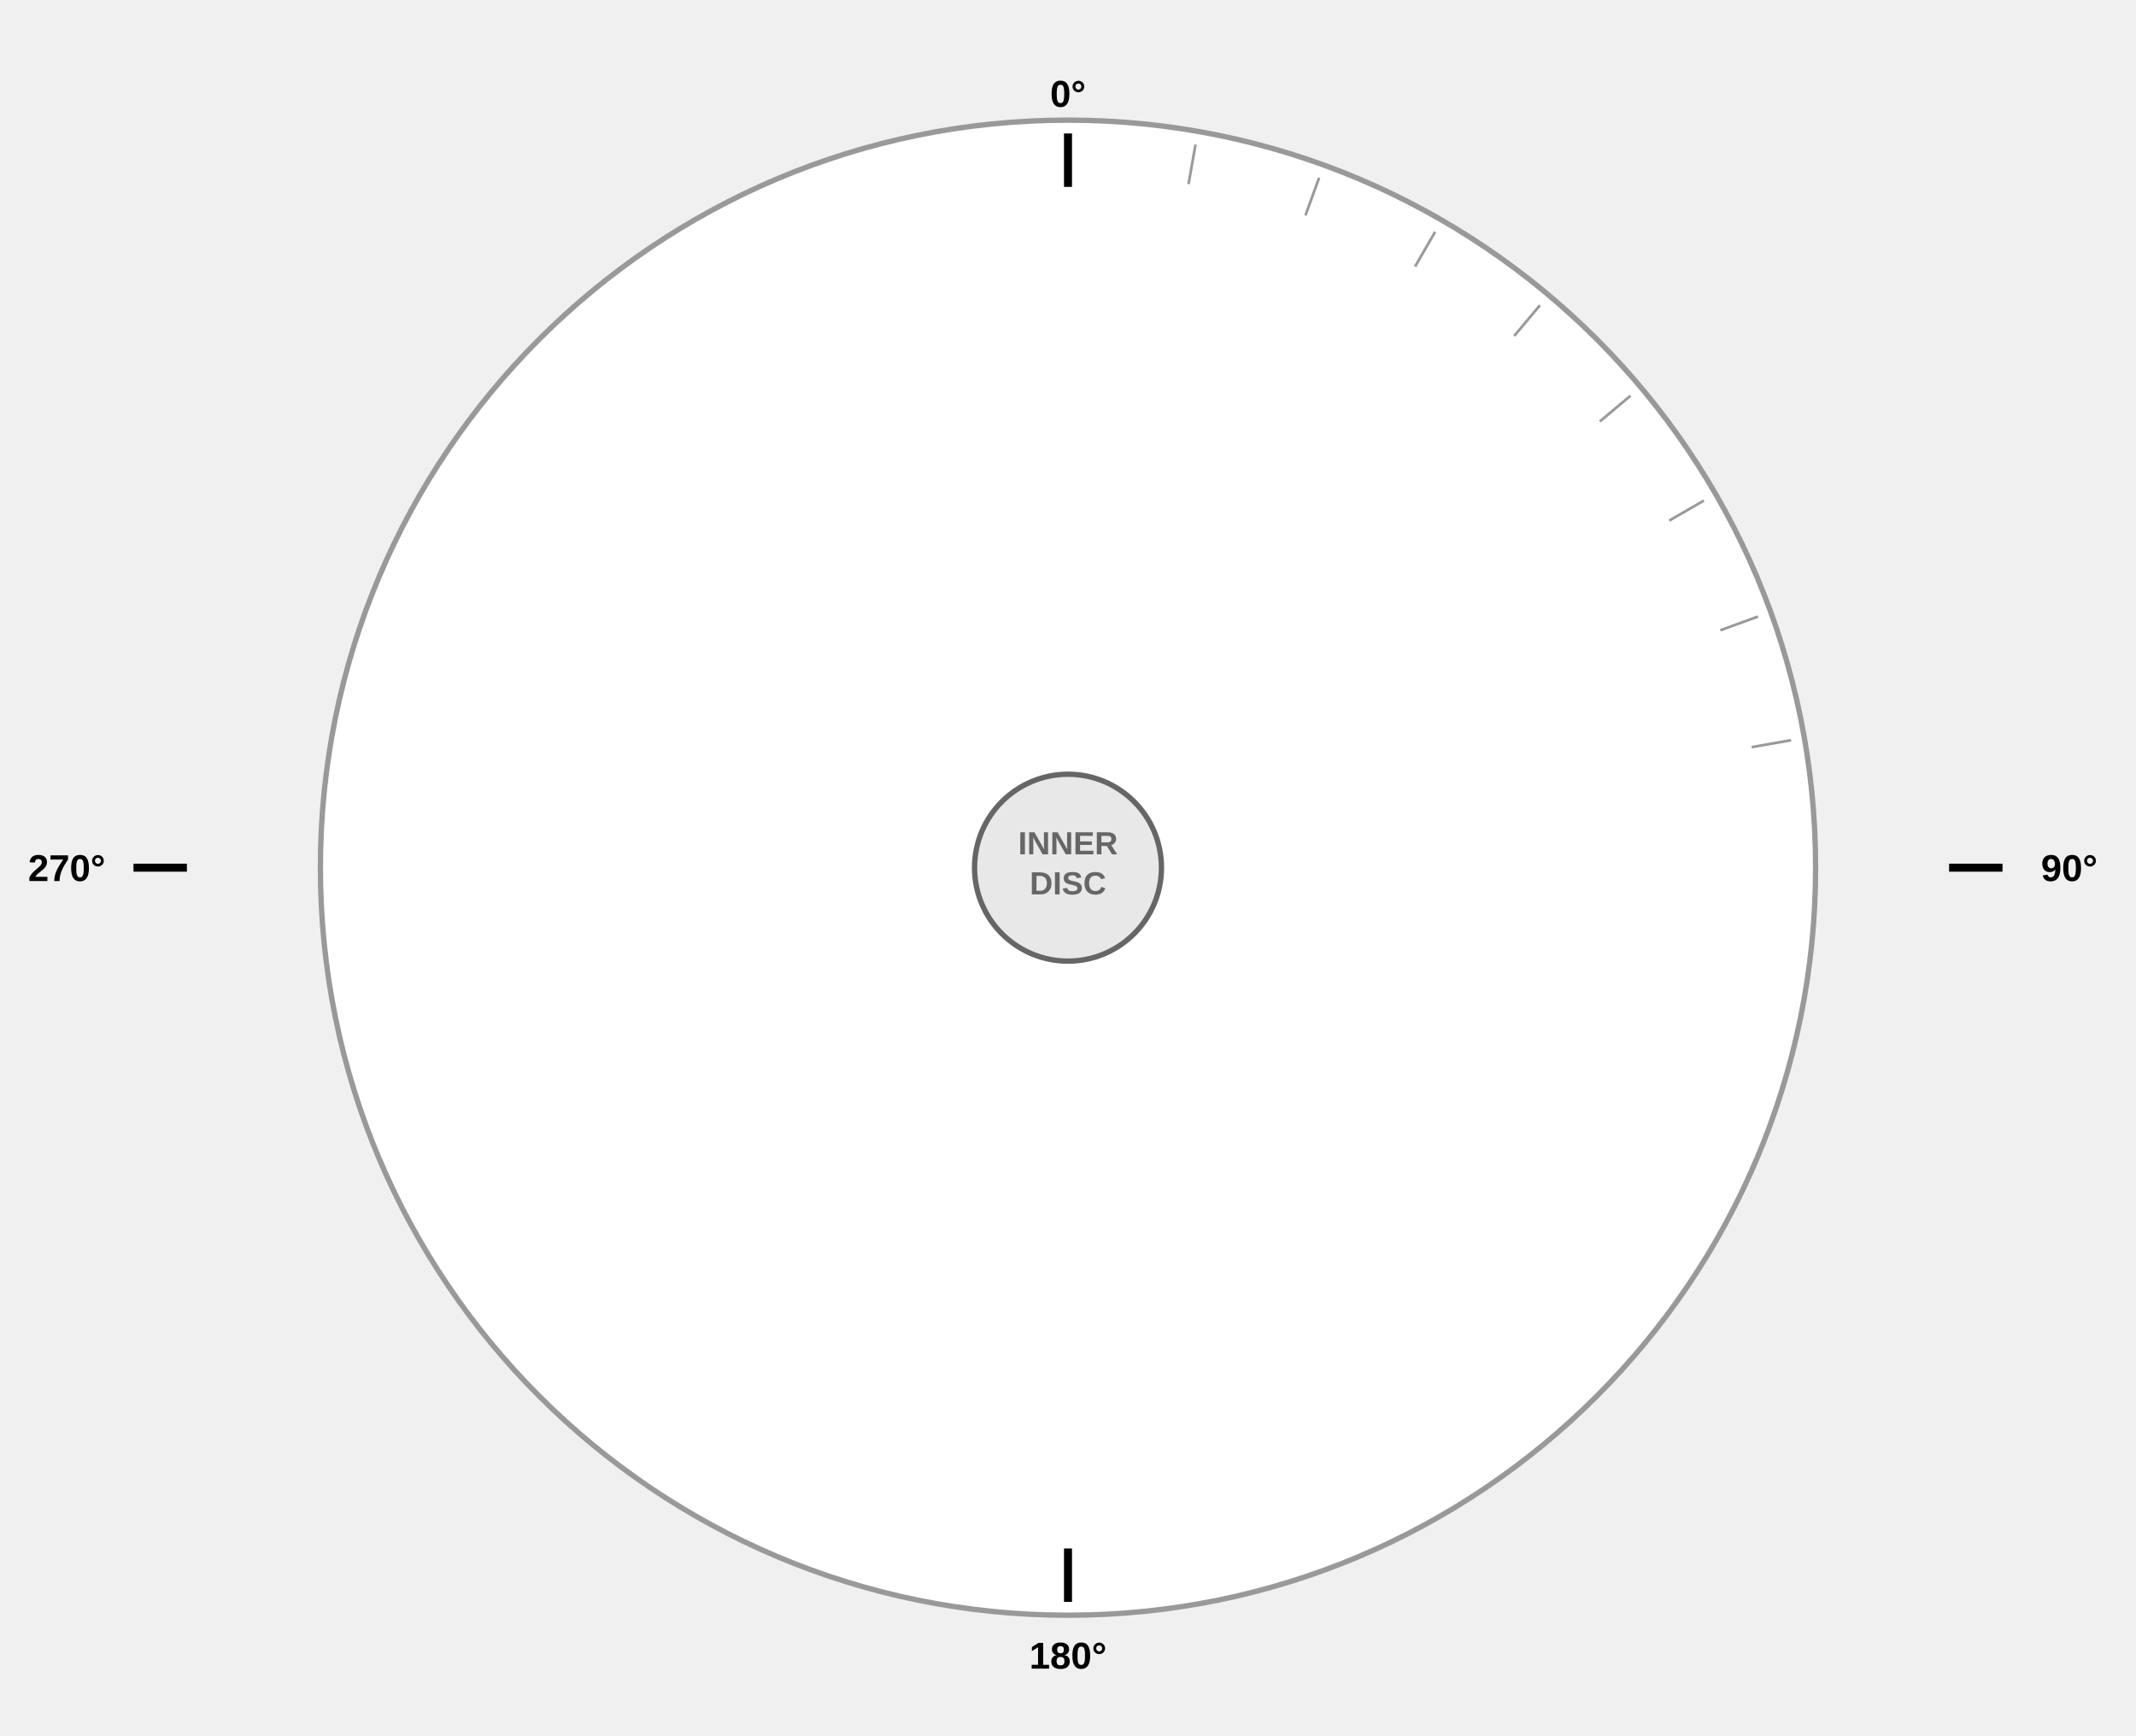
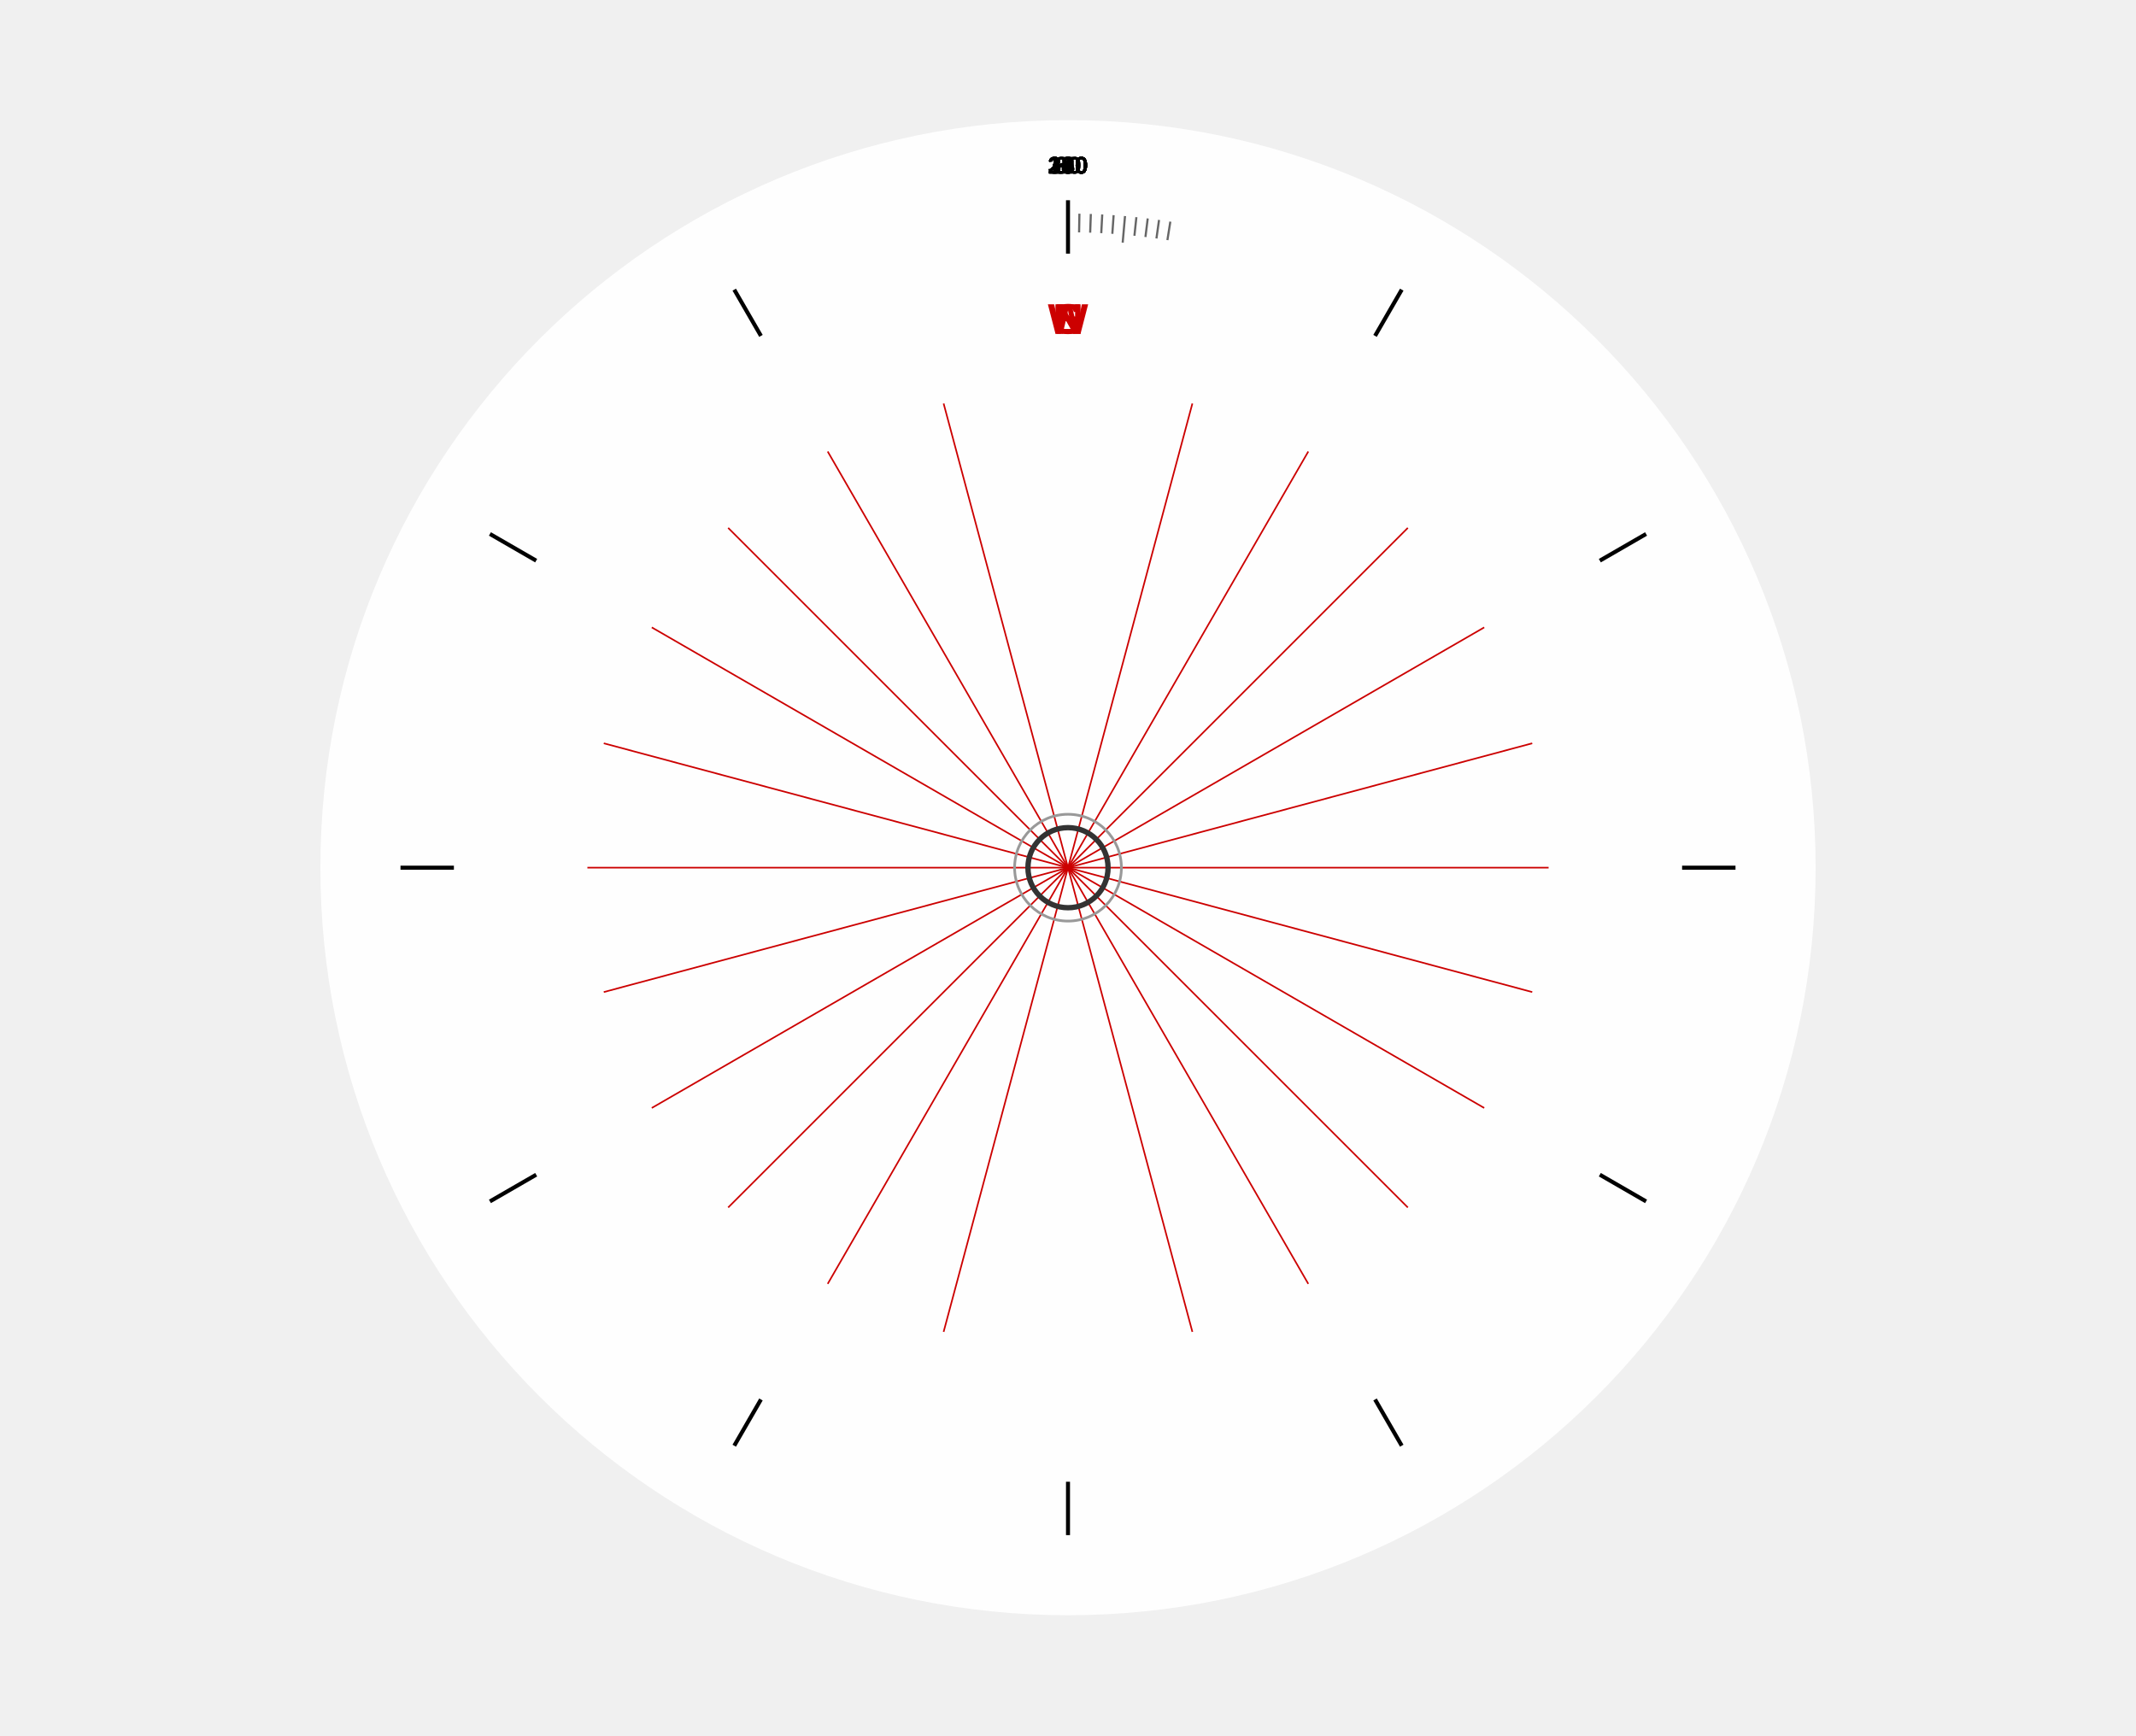
- <svg xmlns="http://www.w3.org/2000/svg" width="800" height="650">
-   <style>text { font-family: Arial, sans-serif; }</style>
-   <circle cx="400" cy="325" r="280" fill="white" stroke="#999" stroke-width="2" />
-   <line x1="400" y1="50" x2="400" y2="70" stroke="#000" stroke-width="3" />
-   <text x="400" y="40" text-anchor="middle" font-weight="bold" font-size="14">0°</text>
-   <line x1="750" y1="325" x2="730" y2="325" stroke="#000" stroke-width="3" />
-   <text x="775" y="330" text-anchor="middle" font-weight="bold" font-size="14">90°</text>
-   <line x1="400" y1="600" x2="400" y2="580" stroke="#000" stroke-width="3" />
-   <text x="400" y="625" text-anchor="middle" font-weight="bold" font-size="14">180°</text>
-   <line x1="50" y1="325" x2="70" y2="325" stroke="#000" stroke-width="3" />
-   <text x="25" y="330" text-anchor="middle" font-weight="bold" font-size="14">270°</text>
-   <g id="ticks">
-     <line x1="400" y1="50" x2="400" y2="65" stroke="#999" stroke-width="1" transform="rotate(10 400 325)" />
-     <line x1="400" y1="50" x2="400" y2="65" stroke="#999" stroke-width="1" transform="rotate(20 400 325)" />
-     <line x1="400" y1="50" x2="400" y2="65" stroke="#999" stroke-width="1" transform="rotate(30 400 325)" />
-     <line x1="400" y1="50" x2="400" y2="65" stroke="#999" stroke-width="1" transform="rotate(40 400 325)" />
-     <line x1="400" y1="50" x2="400" y2="65" stroke="#999" stroke-width="1" transform="rotate(50 400 325)" />
-     <line x1="400" y1="50" x2="400" y2="65" stroke="#999" stroke-width="1" transform="rotate(60 400 325)" />
-     <line x1="400" y1="50" x2="400" y2="65" stroke="#999" stroke-width="1" transform="rotate(70 400 325)" />
-     <line x1="400" y1="50" x2="400" y2="65" stroke="#999" stroke-width="1" transform="rotate(80 400 325)" />
+ <svg xmlns="http://www.w3.org/2000/svg" viewBox="0 0 800 650" width="800" height="650">
+   <defs>
+     <style>
+       .disc-bg { fill: #ffffff; fill-opacity: 0.95; }
+       .degree-text { font-family: Arial, sans-serif; font-size: 9px; fill: #000; font-weight: bold; }
+       .degree-line { stroke: #000; stroke-width: 1.5; }
+       .minor-line { stroke: #666; stroke-width: 0.8; }
+       .wca-line { stroke: #c00; stroke-width: 0.6; }
+       .cardinal { font-family: Arial, sans-serif; font-size: 16px; fill: #c00; font-weight: bold; }
+     </style>
+   </defs>
+   <g transform="translate(400, 325)">
+     <circle class="disc-bg" r="280" />
+     <g id="major-degrees">
+       <g transform="rotate(0)">
+         <line class="degree-line" x1="0" y1="-250" x2="0" y2="-230" />
+         <text class="degree-text" x="0" y="-260" text-anchor="middle">0</text>
+         <text class="cardinal" x="0" y="-200" text-anchor="middle">N</text>
+       </g>
+       <g transform="rotate(30)">
+         <line class="degree-line" x1="0" y1="-250" x2="0" y2="-230" />
+         <text class="degree-text" x="0" y="-260" text-anchor="middle" transform="rotate(-30)">30</text>
+       </g>
+       <g transform="rotate(60)">
+         <line class="degree-line" x1="0" y1="-250" x2="0" y2="-230" />
+         <text class="degree-text" x="0" y="-260" text-anchor="middle" transform="rotate(-60)">60</text>
+       </g>
+       <g transform="rotate(90)">
+         <line class="degree-line" x1="0" y1="-250" x2="0" y2="-230" />
+         <text class="degree-text" x="0" y="-260" text-anchor="middle" transform="rotate(-90)">90</text>
+         <text class="cardinal" x="0" y="-200" text-anchor="middle" transform="rotate(-90)">E</text>
+       </g>
+       <g transform="rotate(120)">
+         <line class="degree-line" x1="0" y1="-250" x2="0" y2="-230" />
+         <text class="degree-text" x="0" y="-260" text-anchor="middle" transform="rotate(-120)">120</text>
+       </g>
+       <g transform="rotate(150)">
+         <line class="degree-line" x1="0" y1="-250" x2="0" y2="-230" />
+         <text class="degree-text" x="0" y="-260" text-anchor="middle" transform="rotate(-150)">150</text>
+       </g>
+       <g transform="rotate(180)">
+         <line class="degree-line" x1="0" y1="-250" x2="0" y2="-230" />
+         <text class="degree-text" x="0" y="-260" text-anchor="middle" transform="rotate(-180)">180</text>
+         <text class="cardinal" x="0" y="-200" text-anchor="middle" transform="rotate(-180)">S</text>
+       </g>
+       <g transform="rotate(210)">
+         <line class="degree-line" x1="0" y1="-250" x2="0" y2="-230" />
+         <text class="degree-text" x="0" y="-260" text-anchor="middle" transform="rotate(-210)">210</text>
+       </g>
+       <g transform="rotate(240)">
+         <line class="degree-line" x1="0" y1="-250" x2="0" y2="-230" />
+         <text class="degree-text" x="0" y="-260" text-anchor="middle" transform="rotate(-240)">240</text>
+       </g>
+       <g transform="rotate(270)">
+         <line class="degree-line" x1="0" y1="-250" x2="0" y2="-230" />
+         <text class="degree-text" x="0" y="-260" text-anchor="middle" transform="rotate(-270)">270</text>
+         <text class="cardinal" x="0" y="-200" text-anchor="middle" transform="rotate(-270)">W</text>
+       </g>
+       <g transform="rotate(300)">
+         <line class="degree-line" x1="0" y1="-250" x2="0" y2="-230" />
+         <text class="degree-text" x="0" y="-260" text-anchor="middle" transform="rotate(-300)">300</text>
+       </g>
+       <g transform="rotate(330)">
+         <line class="degree-line" x1="0" y1="-250" x2="0" y2="-230" />
+         <text class="degree-text" x="0" y="-260" text-anchor="middle" transform="rotate(-330)">330</text>
+       </g>
+     </g>
+     <g id="minor-degrees">
+       <line class="minor-line" x1="0" y1="-245" x2="0" y2="-238" transform="rotate(1)" />
+       <line class="minor-line" x1="0" y1="-245" x2="0" y2="-238" transform="rotate(2)" />
+       <line class="minor-line" x1="0" y1="-245" x2="0" y2="-238" transform="rotate(3)" />
+       <line class="minor-line" x1="0" y1="-245" x2="0" y2="-238" transform="rotate(4)" />
+       <line class="minor-line" x1="0" y1="-245" x2="0" y2="-235" transform="rotate(5)" />
+       <line class="minor-line" x1="0" y1="-245" x2="0" y2="-238" transform="rotate(6)" />
+       <line class="minor-line" x1="0" y1="-245" x2="0" y2="-238" transform="rotate(7)" />
+       <line class="minor-line" x1="0" y1="-245" x2="0" y2="-238" transform="rotate(8)" />
+       <line class="minor-line" x1="0" y1="-245" x2="0" y2="-238" transform="rotate(9)" />
+     </g>
+     <g id="wca-lines">
+       <line class="wca-line" x1="0" y1="0" x2="0" y2="-180" transform="rotate(15)" />
+       <line class="wca-line" x1="0" y1="0" x2="0" y2="-180" transform="rotate(30)" />
+       <line class="wca-line" x1="0" y1="0" x2="0" y2="-180" transform="rotate(45)" />
+       <line class="wca-line" x1="0" y1="0" x2="0" y2="-180" transform="rotate(60)" />
+       <line class="wca-line" x1="0" y1="0" x2="0" y2="-180" transform="rotate(75)" />
+       <line class="wca-line" x1="0" y1="0" x2="0" y2="-180" transform="rotate(90)" />
+       <line class="wca-line" x1="0" y1="0" x2="0" y2="-180" transform="rotate(105)" />
+       <line class="wca-line" x1="0" y1="0" x2="0" y2="-180" transform="rotate(120)" />
+       <line class="wca-line" x1="0" y1="0" x2="0" y2="-180" transform="rotate(135)" />
+       <line class="wca-line" x1="0" y1="0" x2="0" y2="-180" transform="rotate(150)" />
+       <line class="wca-line" x1="0" y1="0" x2="0" y2="-180" transform="rotate(165)" />
+       <line class="wca-line" x1="0" y1="0" x2="0" y2="-180" transform="rotate(195)" />
+       <line class="wca-line" x1="0" y1="0" x2="0" y2="-180" transform="rotate(210)" />
+       <line class="wca-line" x1="0" y1="0" x2="0" y2="-180" transform="rotate(225)" />
+       <line class="wca-line" x1="0" y1="0" x2="0" y2="-180" transform="rotate(240)" />
+       <line class="wca-line" x1="0" y1="0" x2="0" y2="-180" transform="rotate(255)" />
+       <line class="wca-line" x1="0" y1="0" x2="0" y2="-180" transform="rotate(270)" />
+       <line class="wca-line" x1="0" y1="0" x2="0" y2="-180" transform="rotate(285)" />
+       <line class="wca-line" x1="0" y1="0" x2="0" y2="-180" transform="rotate(300)" />
+       <line class="wca-line" x1="0" y1="0" x2="0" y2="-180" transform="rotate(315)" />
+       <line class="wca-line" x1="0" y1="0" x2="0" y2="-180" transform="rotate(330)" />
+       <line class="wca-line" x1="0" y1="0" x2="0" y2="-180" transform="rotate(345)" />
+     </g>
+     <circle fill="none" stroke="#333" stroke-width="2" r="15" />
+     <circle fill="none" stroke="#999" stroke-width="1" r="20" />
  </g>
-   <circle cx="400" cy="325" r="35" fill="#e8e8e8" stroke="#666" stroke-width="2" />
-   <text x="400" y="320" text-anchor="middle" font-weight="bold" fill="#666">INNER</text>
-   <text x="400" y="335" text-anchor="middle" font-weight="bold" fill="#666">DISC</text>
</svg>
